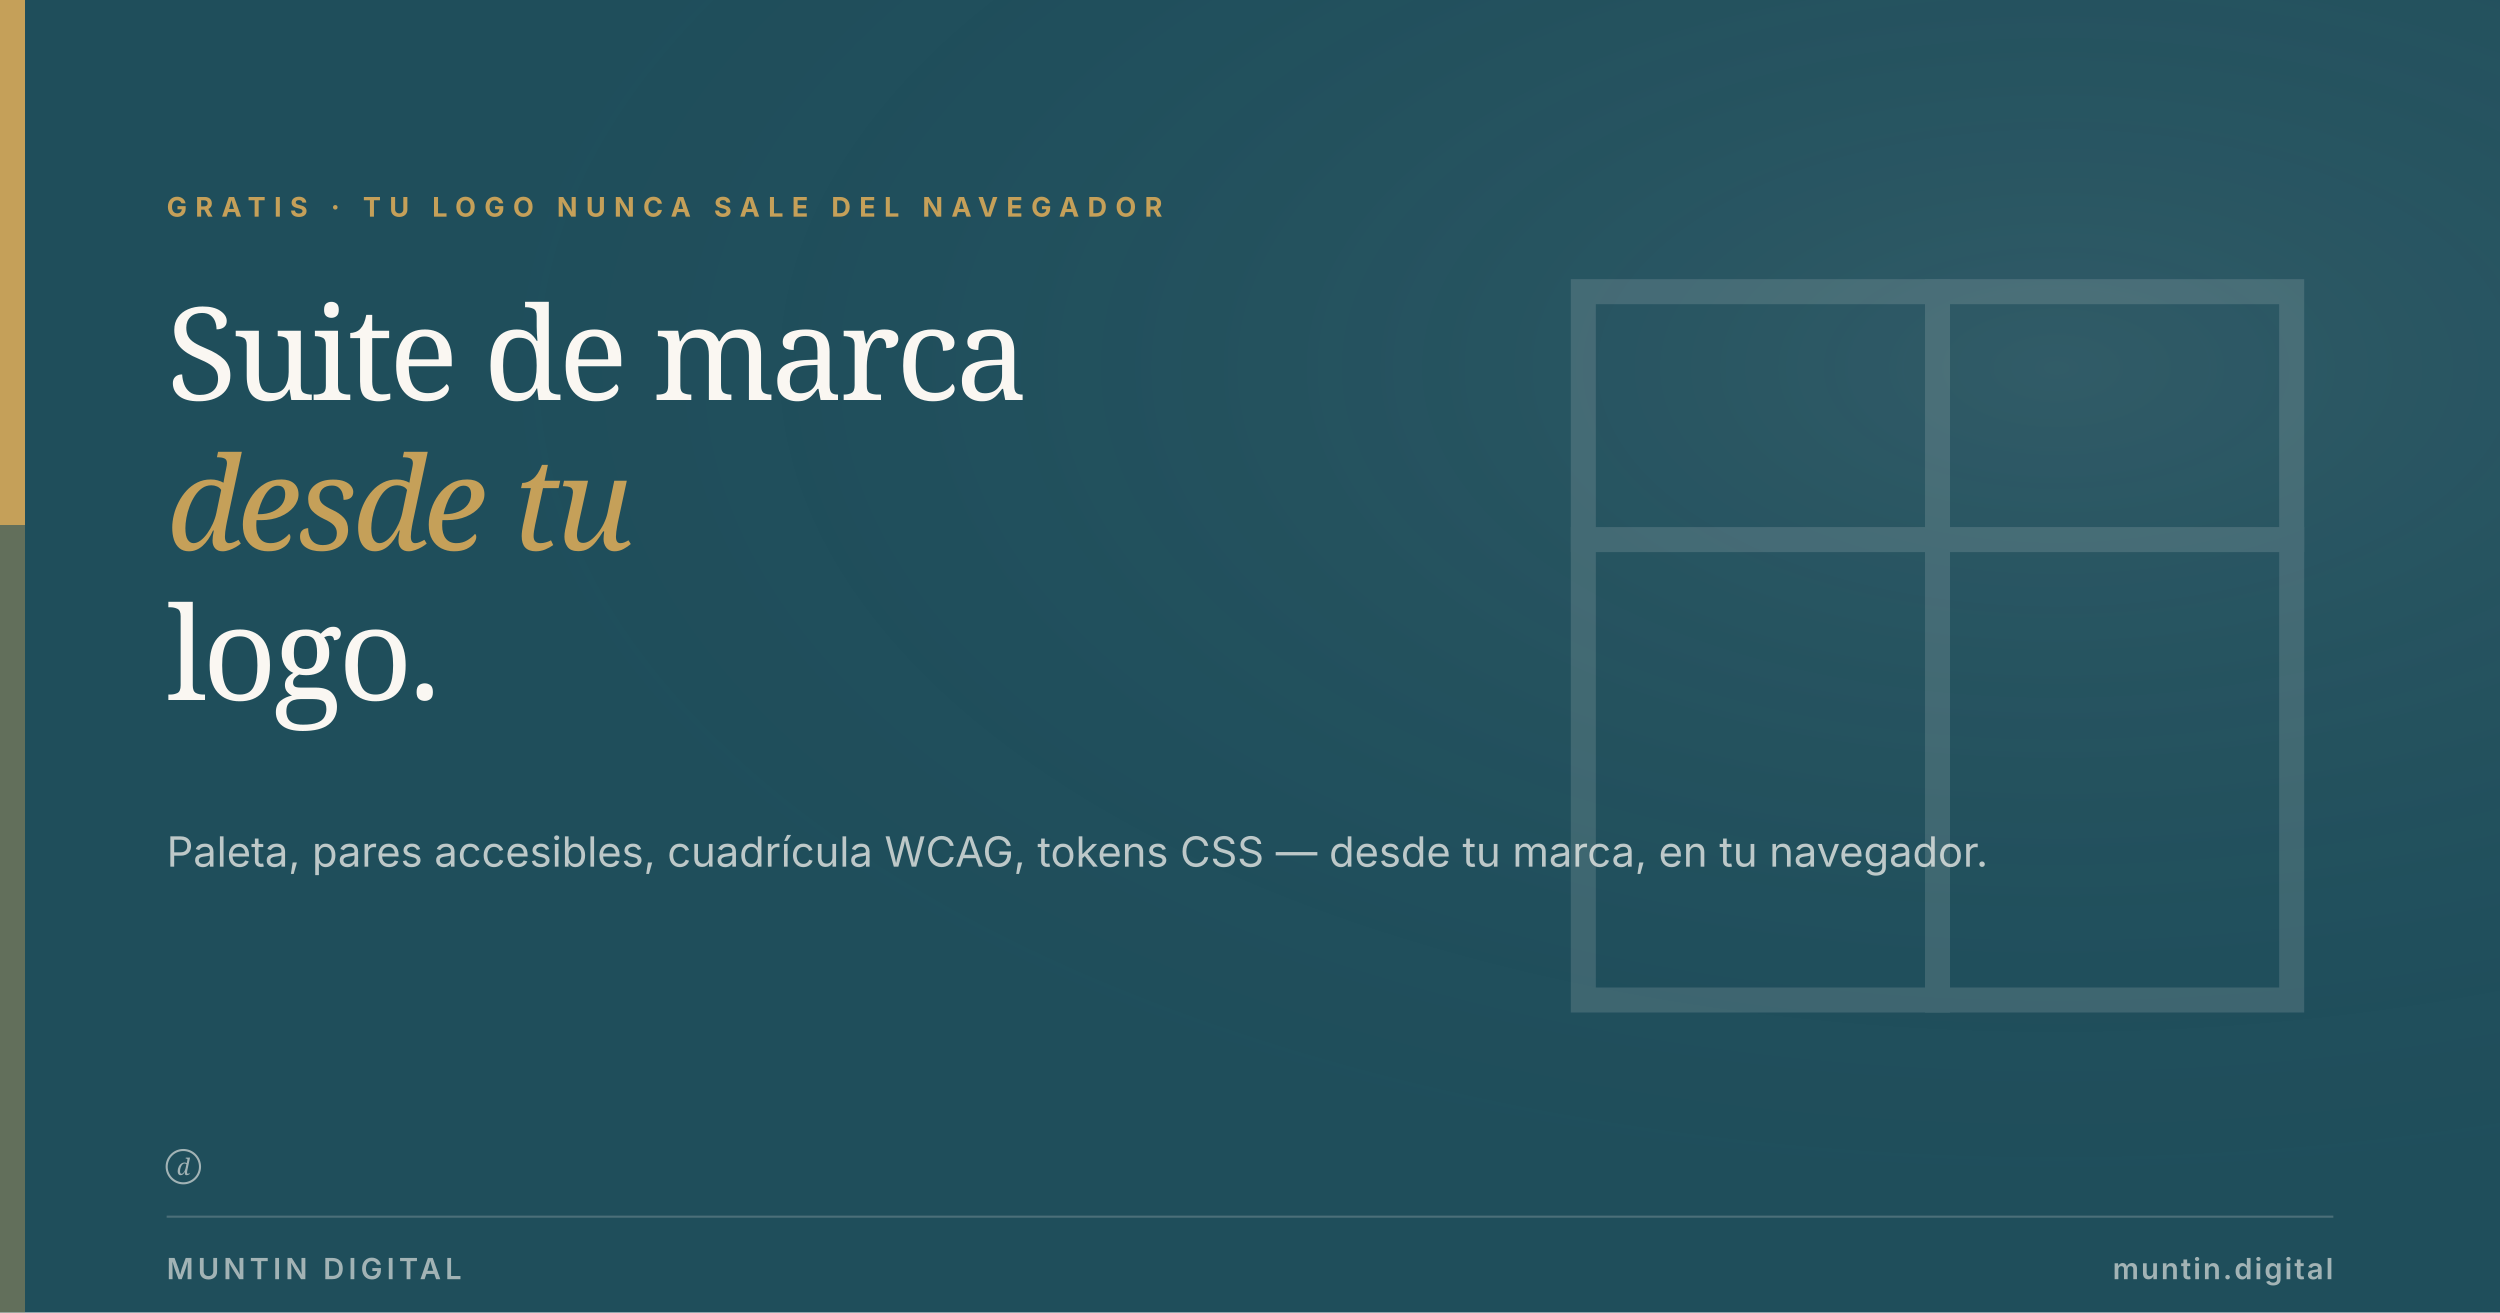
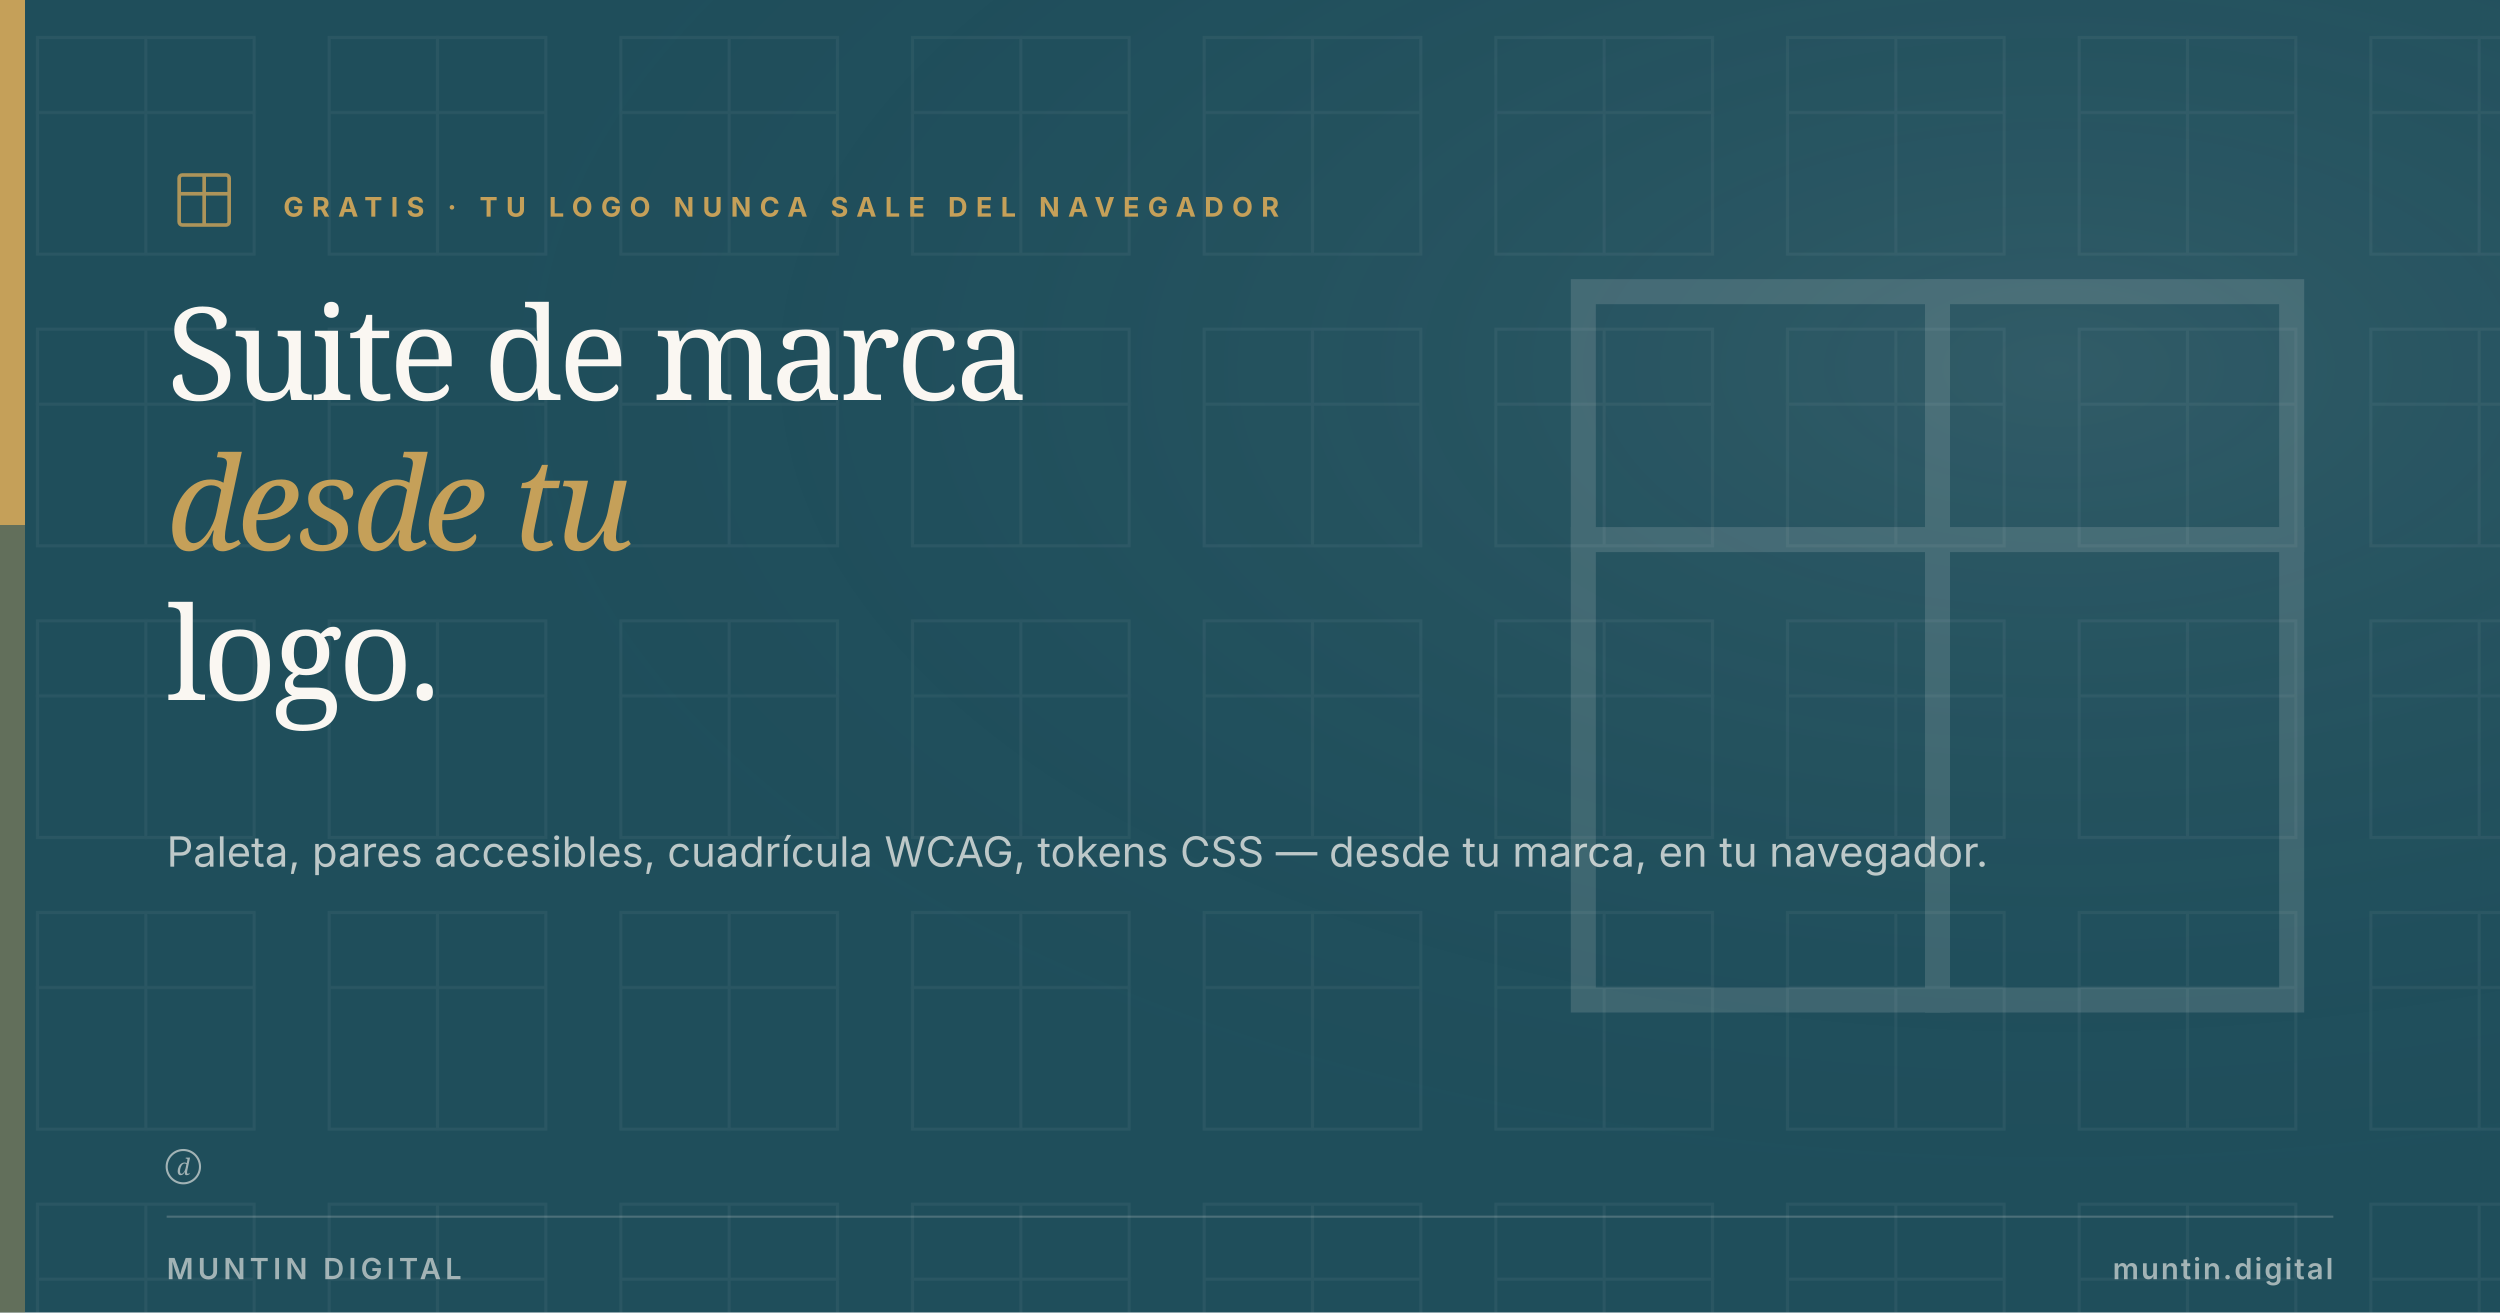
<svg xmlns="http://www.w3.org/2000/svg" viewBox="0 0 1200 630" width="1200" height="630">
  <defs>
    <radialGradient id="toolglow" cx="82%" cy="28%" r="65%">
      <stop offset="0%" stop-color="#FAF7F2" stop-opacity="0.08" />
      <stop offset="100%" stop-color="#1F4E5B" stop-opacity="0" />
    </radialGradient>
  </defs>
  <rect width="1200" height="630" fill="#1F4E5B" />
+   <defs>
+     <pattern id="muntinField" x="0" y="0" width="140" height="140" patternUnits="userSpaceOnUse">
+       <g transform="translate(18, 18)" fill="none" stroke="#FAF7F2" stroke-width="1.5" stroke-linecap="square" stroke-linejoin="miter">
+         <rect x="0" y="0" width="104" height="104" />
+         <line x1="52" y1="0" x2="52" y2="104" />
+         <line x1="0" y1="36" x2="104" y2="36" />
+       </g>
+     </pattern>
+   </defs>
+   <rect width="1200" height="630" fill="url(#muntinField)" opacity="0.05" />
  <rect width="1200" height="630" fill="url(#toolglow)" />
  <rect x="0" y="0" width="12" height="252" fill="#C5A059" />
  <rect x="0" y="252" width="12" height="378" fill="#C5A059" opacity="0.4" />
-   <text x="80" y="104" font-family="Inter, Arial, sans-serif" font-size="13" font-weight="700" letter-spacing="4" fill="#C5A059">GRATIS · TU LOGO NUNCA SALE DEL NAVEGADOR</text>
+   <g transform="translate(80, 78) scale(1.5)" fill="none" stroke="#C5A059" stroke-width="1.167" stroke-linecap="round" stroke-linejoin="round" color="#C5A059" opacity="0.85">
+     <rect x="4" y="4" width="16" height="16" rx="1" />
+     <line x1="12" y1="4.5" x2="12" y2="19.5" />
+     <line x1="4.5" y1="10" x2="19.5" y2="10" />
+   </g>
+   <text x="136" y="104" font-family="Inter, Arial, sans-serif" font-size="13" font-weight="700" letter-spacing="4" fill="#C5A059">GRATIS · TU LOGO NUNCA SALE DEL NAVEGADOR</text>
  <text x="80" y="192" font-family="Fraunces, Georgia, serif" font-size="62" font-weight="500" letter-spacing="-2" fill="#FAF7F2">Suite de marca</text>
  <text x="80" y="264" font-family="Fraunces, Georgia, serif" font-style="italic" font-size="62" font-weight="400" letter-spacing="-2" fill="#C5A059">desde tu</text>
  <text x="80" y="336" font-family="Fraunces, Georgia, serif" font-size="62" font-weight="500" letter-spacing="-2" fill="#FAF7F2">logo.</text>
  <text x="80" y="416" font-family="Inter, Arial, sans-serif" font-size="20" font-weight="400" fill="#FAF7F2" opacity="0.72">Paleta, pares accesibles, cuadrícula WCAG, tokens CSS — desde tu marca, en tu navegador.</text>
  <g transform="translate(760, 140)" stroke="#FAF7F2" stroke-width="12" stroke-linecap="square" stroke-linejoin="miter" fill="none" opacity="0.14">
    <rect x="0" y="0" width="340" height="340" />
    <line x1="170" y1="0" x2="170" y2="340" />
    <line x1="0" y1="119" x2="340" y2="119" />
  </g>
  <g transform="translate(80, 552)" fill="#FAF7F2" opacity="0.6">
    <circle cx="8" cy="8" r="8" fill="none" stroke="#FAF7F2" stroke-width="1" />
    <text x="8" y="12" text-anchor="middle" font-family="Fraunces, Georgia, serif" font-style="italic" font-size="11" font-weight="500" fill="#FAF7F2">d</text>
  </g>
  <line x1="80" y1="584" x2="1120" y2="584" stroke="rgba(250,247,242,0.2)" stroke-width="1" />
  <text x="80" y="614" font-family="Inter, Arial, sans-serif" font-size="14" font-weight="600" letter-spacing="2" fill="rgba(250,247,242,0.6)">MUNTIN DIGITAL</text>
  <text x="1120" y="614" text-anchor="end" font-family="Inter, Arial, sans-serif" font-size="14" font-weight="600" letter-spacing="1" fill="rgba(250,247,242,0.6)">muntin.digital</text>
</svg>
